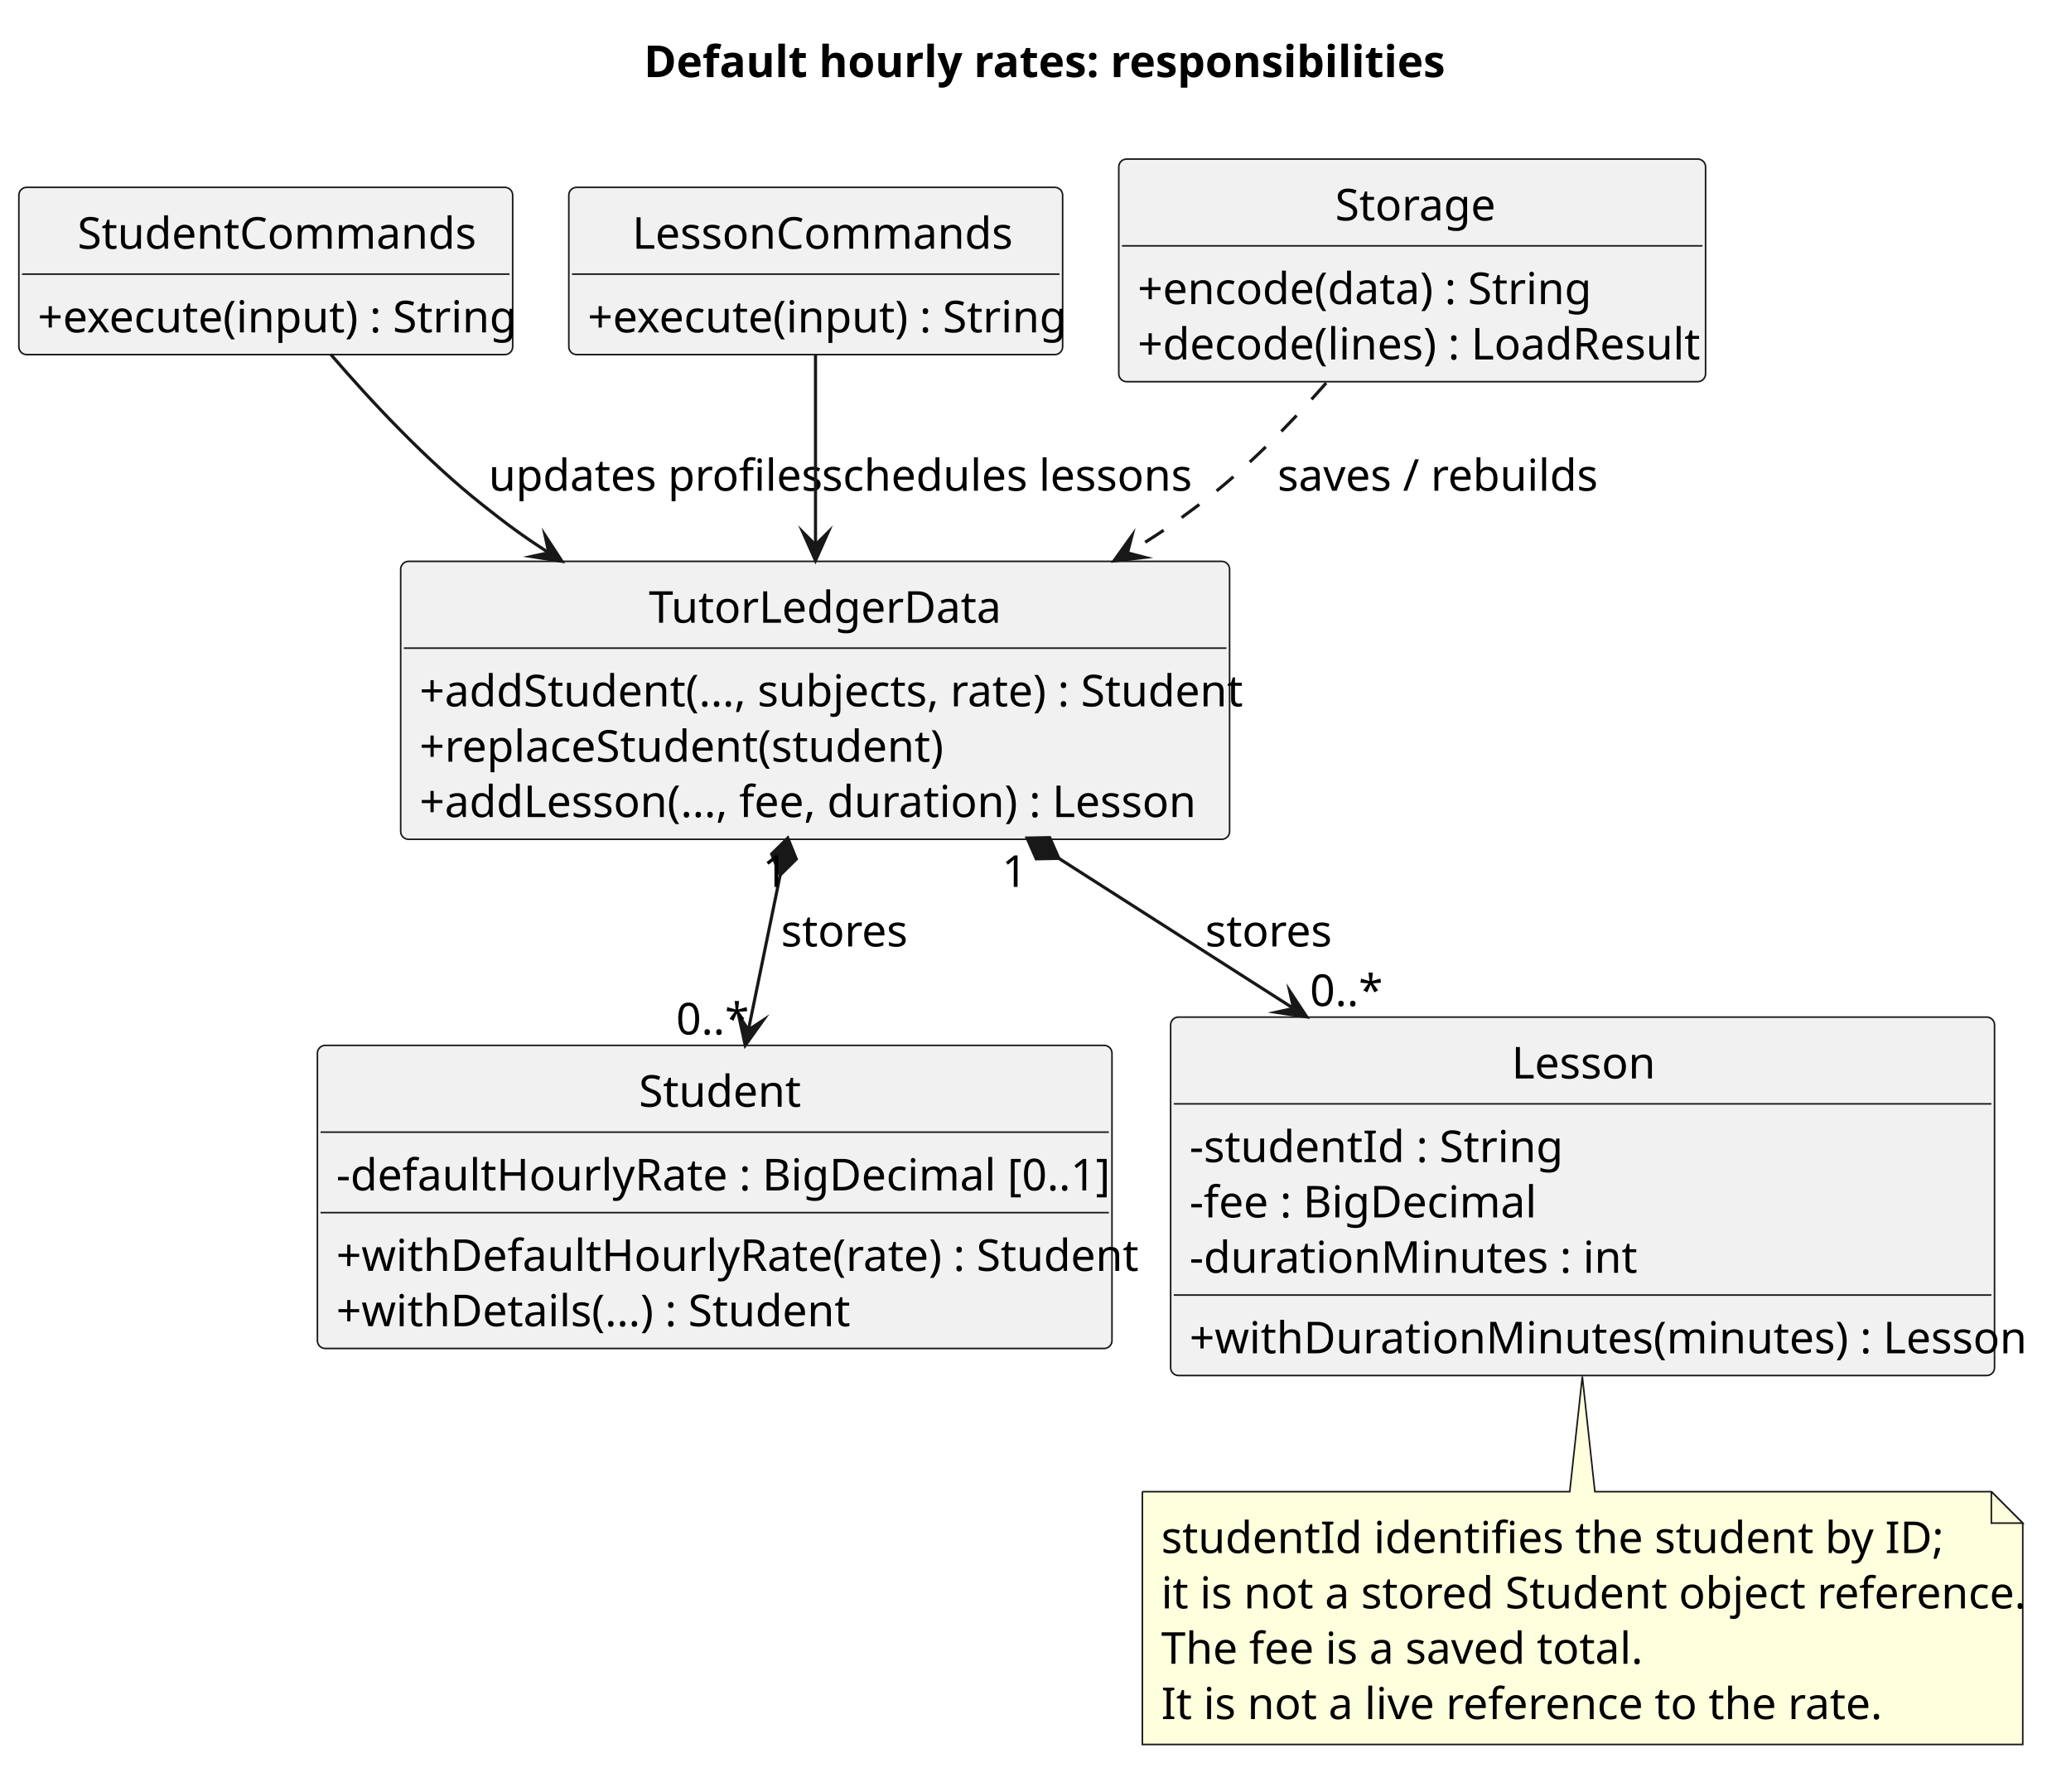
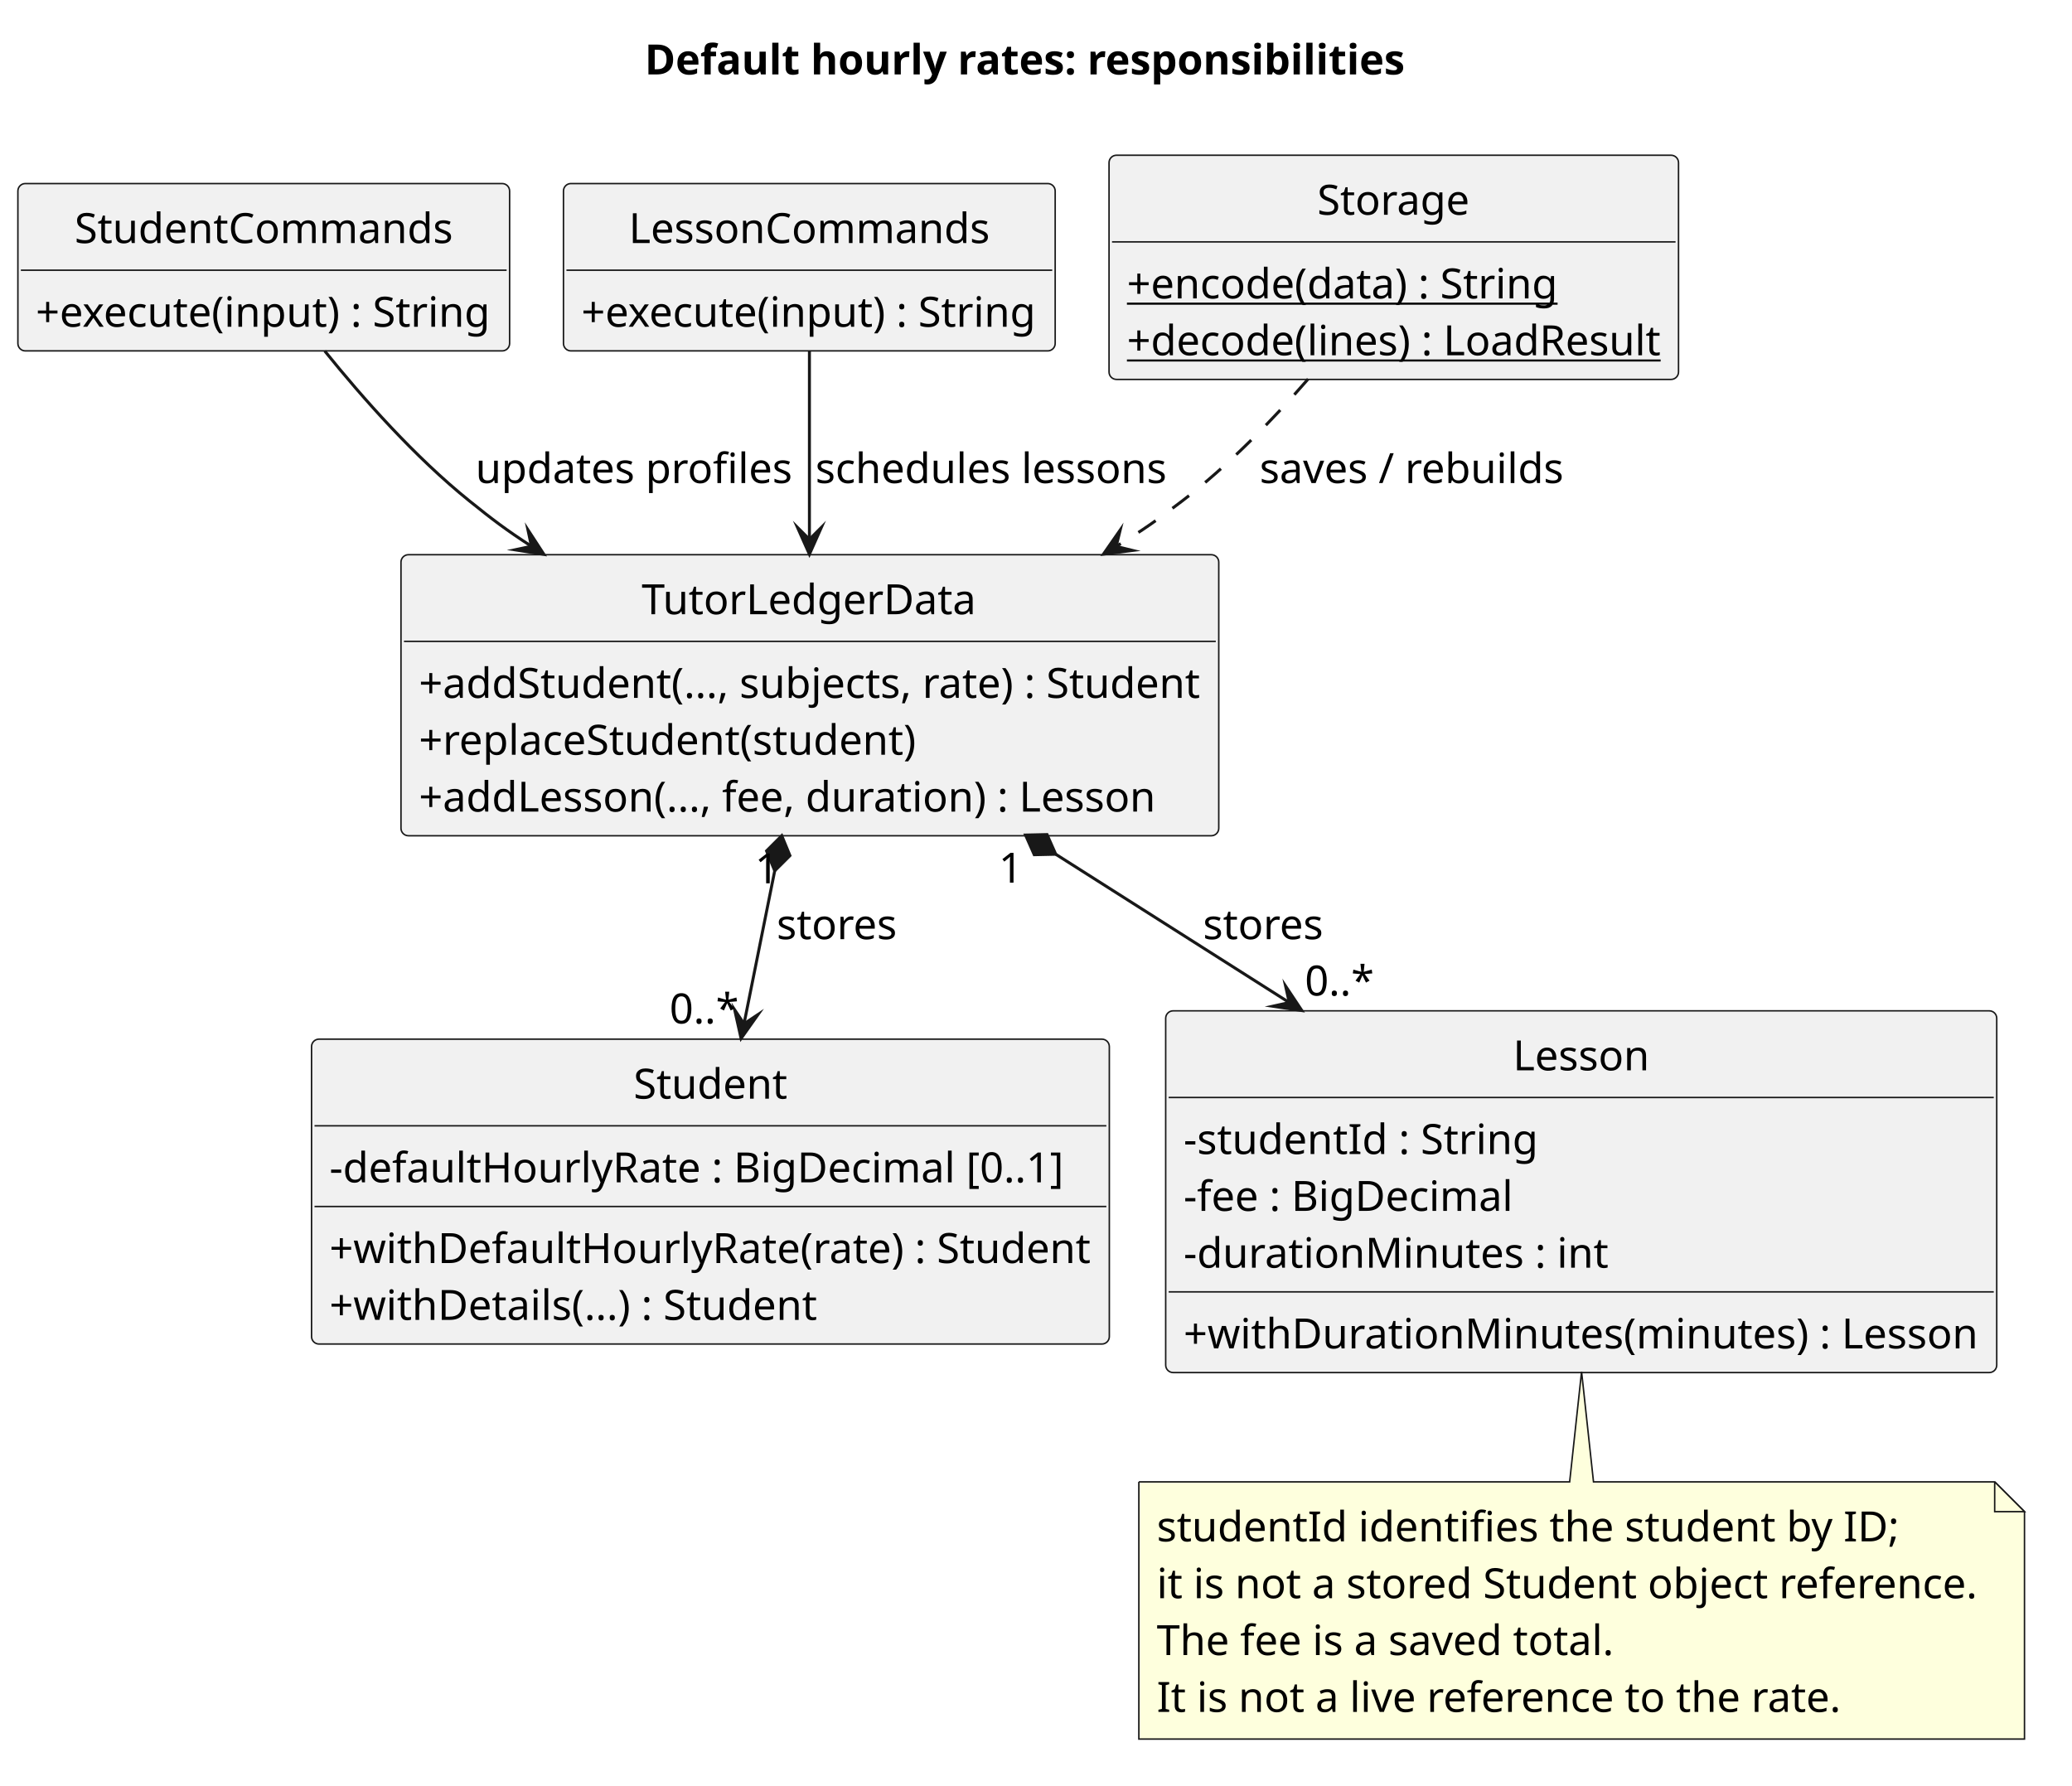
- <svg xmlns="http://www.w3.org/2000/svg" version="1.1" data-diagram-type="CLASS" style="width:659px;height:570px;background:#FFFFFF;" width="659px" height="570px" viewBox="0 0 659 570" zoomAndPan="magnify" preserveAspectRatio="none" contentStyleType="text/css">
+ <svg xmlns="http://www.w3.org/2000/svg" version="1.1" data-diagram-type="CLASS" style="width:695px;height:599px;background:#FFFFFF;" width="695px" height="599px" viewBox="0 0 695 599" zoomAndPan="magnify" preserveAspectRatio="none" contentStyleType="text/css">
  <defs />
  <g font-family="sans-serif" lengthAdjust="spacing">
    <g class="title" data-source-line="8">
-       <text x="204.888" y="24.533" fill="#000" font-size="14" textLength="242.724" font-weight="700">Default hourly rates: responsibilities</text>
+       <text x="216.236" y="24.966" fill="#000" font-size="14" textLength="255.527" font-weight="700">Default hourly rates: responsibilities</text>
    </g>
    <g class="entity" data-qualified-name="StudentCommands" id="ent0001" data-source-line="10">
-       <rect x="6" y="59.609" width="157.134" height="53.219" fill="#F1F1F1" style="stroke:#181818;stroke-width:0.5;" rx="2.5" ry="2.5" />
-       <text x="24.646" y="79.143" fill="#000" font-size="14" textLength="119.841">StudentCommands</text>
-       <line x1="7" y1="87.219" x2="162.134" y2="87.219" style="stroke:#181818;stroke-width:0.5;" />
-       <text x="12" y="105.752" fill="#000" font-size="14" textLength="145.134">+execute(input) : String</text>
+       <rect x="6" y="61.568" width="164.935" height="56.136" fill="#F1F1F1" style="stroke:#181818;stroke-width:0.5;" rx="2.5" ry="2.5" />
+       <text x="25.006" y="81.534" fill="#000" font-size="14" textLength="126.924">StudentCommands</text>
+       <line x1="7" y1="90.636" x2="169.935" y2="90.636" style="stroke:#181818;stroke-width:0.5;" />
+       <text x="12" y="109.602" fill="#000" font-size="14" textLength="152.935">+execute(input) : String</text>
    </g>
    <g class="entity" data-qualified-name="LessonCommands" id="ent0002" data-source-line="13">
-       <rect x="181" y="59.609" width="157.134" height="53.219" fill="#F1F1F1" style="stroke:#181818;stroke-width:0.5;" rx="2.5" ry="2.5" />
-       <text x="201.205" y="79.143" fill="#000" font-size="14" textLength="116.724">LessonCommands</text>
-       <line x1="182" y1="87.219" x2="337.134" y2="87.219" style="stroke:#181818;stroke-width:0.5;" />
-       <text x="187" y="105.752" fill="#000" font-size="14" textLength="145.134">+execute(input) : String</text>
+       <rect x="189" y="61.568" width="164.935" height="56.136" fill="#F1F1F1" style="stroke:#181818;stroke-width:0.5;" rx="2.5" ry="2.5" />
+       <text x="210.925" y="81.534" fill="#000" font-size="14" textLength="121.086">LessonCommands</text>
+       <line x1="190" y1="90.636" x2="352.935" y2="90.636" style="stroke:#181818;stroke-width:0.5;" />
+       <text x="195" y="109.602" fill="#000" font-size="14" textLength="152.935">+execute(input) : String</text>
    </g>
    <g class="entity" data-qualified-name="TutorLedgerData" id="ent0003" data-source-line="16">
-       <rect x="127.5" y="178.609" width="263.761" height="88.438" fill="#F1F1F1" style="stroke:#181818;stroke-width:0.5;" rx="2.5" ry="2.5" />
-       <text x="206.46" y="198.143" fill="#000" font-size="14" textLength="105.841">TutorLedgerData</text>
-       <line x1="128.5" y1="206.219" x2="390.261" y2="206.219" style="stroke:#181818;stroke-width:0.5;" />
-       <text x="133.5" y="224.752" fill="#000" font-size="14" textLength="251.761">+addStudent(..., subjects, rate) : Student</text>
-       <text x="133.5" y="242.361" fill="#000" font-size="14" textLength="157.603">+replaceStudent(student)</text>
-       <text x="133.5" y="259.971" fill="#000" font-size="14" textLength="240.099">+addLesson(..., fee, duration) : Lesson</text>
+       <rect x="134.5" y="186.068" width="274.303" height="94.272" fill="#F1F1F1" style="stroke:#181818;stroke-width:0.5;" rx="2.5" ry="2.5" />
+       <text x="215.225" y="206.034" fill="#000" font-size="14" textLength="112.854">TutorLedgerData</text>
+       <line x1="135.5" y1="215.136" x2="407.803" y2="215.136" style="stroke:#181818;stroke-width:0.5;" />
+       <text x="140.5" y="234.102" fill="#000" font-size="14" textLength="262.303">+addStudent(..., subjects, rate) : Student</text>
+       <text x="140.5" y="253.17" fill="#000" font-size="14" textLength="167.005">+replaceStudent(student)</text>
+       <text x="140.5" y="272.238" fill="#000" font-size="14" textLength="247.379">+addLesson(..., fee, duration) : Lesson</text>
    </g>
    <g class="entity" data-qualified-name="Student" id="ent0004" data-source-line="21">
-       <rect x="101" y="332.609" width="252.837" height="96.438" fill="#F1F1F1" style="stroke:#181818;stroke-width:0.5;" rx="2.5" ry="2.5" />
-       <text x="203.288" y="352.143" fill="#000" font-size="14" textLength="48.262">Student</text>
-       <line x1="102" y1="360.219" x2="352.837" y2="360.219" style="stroke:#181818;stroke-width:0.5;" />
-       <text x="107" y="378.752" fill="#000" font-size="14" textLength="234.213">-defaultHourlyRate : BigDecimal [0..1]</text>
-       <line x1="102" y1="385.828" x2="352.837" y2="385.828" style="stroke:#181818;stroke-width:0.5;" />
-       <text x="107" y="404.361" fill="#000" font-size="14" textLength="240.837">+withDefaultHourlyRate(rate) : Student</text>
-       <text x="107" y="421.971" fill="#000" font-size="14" textLength="156.789">+withDetails(...) : Student</text>
+       <rect x="104.5" y="348.568" width="267.597" height="102.272" fill="#F1F1F1" style="stroke:#181818;stroke-width:0.5;" rx="2.5" ry="2.5" />
+       <text x="212.497" y="368.534" fill="#000" font-size="14" textLength="51.604">Student</text>
+       <line x1="105.5" y1="377.636" x2="371.097" y2="377.636" style="stroke:#181818;stroke-width:0.5;" />
+       <text x="110.5" y="396.602" fill="#000" font-size="14" textLength="246.273">-defaultHourlyRate : BigDecimal [0..1]</text>
+       <line x1="105.5" y1="404.704" x2="371.097" y2="404.704" style="stroke:#181818;stroke-width:0.5;" />
+       <text x="110.5" y="423.67" fill="#000" font-size="14" textLength="255.597">+withDefaultHourlyRate(rate) : Student</text>
+       <text x="110.5" y="442.738" fill="#000" font-size="14" textLength="163.575">+withDetails(...) : Student</text>
    </g>
    <g class="entity" data-qualified-name="Lesson" id="ent0005" data-source-line="26">
-       <rect x="372.5" y="323.609" width="262.168" height="114.047" fill="#F1F1F1" style="stroke:#181818;stroke-width:0.5;" rx="2.5" ry="2.5" />
-       <text x="481.012" y="343.143" fill="#000" font-size="14" textLength="45.145">Lesson</text>
-       <line x1="373.5" y1="351.219" x2="633.668" y2="351.219" style="stroke:#181818;stroke-width:0.5;" />
-       <text x="378.5" y="369.752" fill="#000" font-size="14" textLength="110.503">-studentId : String</text>
-       <text x="378.5" y="387.361" fill="#000" font-size="14" textLength="106.593">-fee : BigDecimal</text>
-       <text x="378.5" y="404.971" fill="#000" font-size="14" textLength="130.73">-durationMinutes : int</text>
-       <line x1="373.5" y1="412.047" x2="633.668" y2="412.047" style="stroke:#181818;stroke-width:0.5;" />
-       <text x="378.5" y="430.58" fill="#000" font-size="14" textLength="250.168">+withDurationMinutes(minutes) : Lesson</text>
+       <rect x="391" y="339.068" width="278.755" height="121.34" fill="#F1F1F1" style="stroke:#181818;stroke-width:0.5;" rx="2.5" ry="2.5" />
+       <text x="507.495" y="359.034" fill="#000" font-size="14" textLength="45.766">Lesson</text>
+       <line x1="392" y1="368.136" x2="668.755" y2="368.136" style="stroke:#181818;stroke-width:0.5;" />
+       <text x="397" y="387.102" fill="#000" font-size="14" textLength="118.916">-studentId : String</text>
+       <text x="397" y="406.17" fill="#000" font-size="14" textLength="110.474">-fee : BigDecimal</text>
+       <text x="397" y="425.238" fill="#000" font-size="14" textLength="142.813">-durationMinutes : int</text>
+       <line x1="392" y1="433.34" x2="668.755" y2="433.34" style="stroke:#181818;stroke-width:0.5;" />
+       <text x="397" y="452.306" fill="#000" font-size="14" textLength="266.755">+withDurationMinutes(minutes) : Lesson</text>
    </g>
    <g class="entity" data-qualified-name="Storage" id="ent0006" data-source-line="32">
-       <rect x="356" y="50.609" width="186.72" height="70.828" fill="#F1F1F1" style="stroke:#181818;stroke-width:0.5;" rx="2.5" ry="2.5" />
-       <text x="424.843" y="70.143" fill="#000" font-size="14" textLength="49.034">Storage</text>
-       <line x1="357" y1="78.219" x2="541.72" y2="78.219" style="stroke:#181818;stroke-width:0.5;" />
-       <text x="362" y="96.752" fill="#000" font-size="14" textLength="138.92">+encode(data) : String</text>
-       <text x="362" y="114.361" fill="#000" font-size="14" textLength="174.72">+decode(lines) : LoadResult</text>
+       <rect x="372" y="52.068" width="191.017" height="75.204" fill="#F1F1F1" style="stroke:#181818;stroke-width:0.5;" rx="2.5" ry="2.5" />
+       <text x="441.833" y="72.034" fill="#000" font-size="14" textLength="51.352">Storage</text>
+       <line x1="373" y1="81.136" x2="562.017" y2="81.136" style="stroke:#181818;stroke-width:0.5;" />
+       <text x="378" y="100.102" fill="#000" font-size="14" textLength="144.451" text-decoration="underline">+encode(data) : String</text>
+       <text x="378" y="119.17" fill="#000" font-size="14" textLength="179.017" text-decoration="underline">+decode(lines) : LoadResult</text>
    </g>
    <g class="entity" data-qualified-name="GMN12" id="ent0013" data-source-line="42">
-       <path d="M363.5,474.609 L363.5,555.047 A0,0 0 0 0 363.5,555.047 L643.65,555.047 A0,0 0 0 0 643.65,555.047 L643.65,484.609 L633.65,474.609 L507.5,474.609 L503.5,437.972 L499.5,474.609 L363.5,474.609 A0,0 0 0 0 363.5,474.609" style="stroke:#181818;stroke-width:0.5;" fill="#FEFFDD" />
-       <path d="M633.65,474.609 L633.65,484.609 L643.65,484.609 L633.65,474.609" style="stroke:#181818;stroke-width:0.5;" fill="#FEFFDD" />
-       <text x="369.5" y="494.143" fill="#000" font-size="14" textLength="230.364">studentId identifies the student by ID;</text>
-       <text x="369.5" y="511.752" fill="#000" font-size="14" textLength="259.15">it is not a stored Student object reference.</text>
-       <text x="369.5" y="529.361" fill="#000" font-size="14" textLength="148.641">The fee is a saved total.</text>
-       <text x="369.5" y="546.971" fill="#000" font-size="14" textLength="215.558">It is not a live reference to the rate.</text>
+       <path d="M382,497.068 L382,583.34 A0,0 0 0 0 382,583.34 L679.065,583.34 A0,0 0 0 0 679.065,583.34 L679.065,507.068 L669.065,497.068 L534.5,497.068 L530.5,460.108 L526.5,497.068 L382,497.068 A0,0 0 0 0 382,497.068" style="stroke:#181818;stroke-width:0.5;" fill="#FEFFDD" />
+       <path d="M669.065,497.068 L669.065,507.068 L679.065,507.068 L669.065,497.068" style="stroke:#181818;stroke-width:0.5;" fill="#FEFFDD" />
+       <text x="388" y="517.034" fill="#000" font-size="14" textLength="249.339">studentId identifies the student by ID;</text>
+       <text x="388" y="536.102" fill="#000" font-size="14" textLength="276.065">it is not a stored Student object reference.</text>
+       <text x="388" y="555.17" fill="#000" font-size="14" textLength="153.285">The fee is a saved total.</text>
+       <text x="388" y="574.238" fill="#000" font-size="14" textLength="230.299">It is not a live reference to the rate.</text>
    </g>
    <g class="link" data-entity-1="ent0001" data-entity-2="ent0003" id="lnk7" data-link-type="dependency">
-       <polygon points="178.83,178.587,173.439,170.345,174.63,175.875,169.1,177.066,178.83,178.587" fill="#181818" style="stroke:#181818;stroke-width:1;stroke-linejoin:miter;stroke-miterlimit:10;" />
-       <path d="M105.226,112.735 C118.145,127.755 135.66,146.488 153.5,160.609 C161.408,166.869 165.83,170.194 174.63,175.875" style="stroke:#181818;stroke-width:1;" fill="none" />
-       <text x="155.5" y="156.143" fill="#000" font-size="14" textLength="98.841">updates profiles</text>
+       <polygon points="182.455,185.969,177.081,177.715,178.26,183.248,172.727,184.427,182.455,185.969" fill="#181818" style="stroke:#181818;stroke-width:1;stroke-linejoin:miter;stroke-miterlimit:10;" />
+       <path d="M108.93,117.742 C121.744,133.633 139.252,153.388 157.5,168.068 C165.281,174.328 169.561,177.606 178.26,183.248" style="stroke:#181818;stroke-width:1;" fill="none" />
+       <text x="159.5" y="162.034" fill="#000" font-size="14" textLength="106.526">updates profiles</text>
    </g>
    <g class="link" data-entity-1="ent0002" data-entity-2="ent0003" id="lnk8" data-link-type="dependency">
-       <polygon points="259.5,178.361,263.5,169.361,259.5,173.361,255.5,169.361,259.5,178.361" fill="#181818" style="stroke:#181818;stroke-width:1;stroke-linejoin:miter;stroke-miterlimit:10;" />
-       <path d="M259.5,112.724 C259.5,131.246 259.5,151.713 259.5,173.361" style="stroke:#181818;stroke-width:1;" fill="none" />
-       <text x="261.5" y="156.143" fill="#000" font-size="14" textLength="114.399">schedules lessons</text>
+       <polygon points="271.5,185.931,275.5,176.931,271.5,180.931,267.5,176.931,271.5,185.931" fill="#181818" style="stroke:#181818;stroke-width:1;stroke-linejoin:miter;stroke-miterlimit:10;" />
+       <path d="M271.5,117.851 C271.5,137.125 271.5,158.426 271.5,180.931" style="stroke:#181818;stroke-width:1;" fill="none" />
+       <text x="273.5" y="162.034" fill="#000" font-size="14" textLength="117.838">schedules lessons</text>
    </g>
    <g class="link" data-entity-1="ent0003" data-entity-2="ent0004" id="lnk9" data-link-type="composition">
-       <polygon points="250.671,266.65,245.547,271.724,248.26,278.405,253.384,273.331,250.671,266.65" fill="#181818" style="stroke:#181818;stroke-width:1;stroke-linejoin:miter;stroke-miterlimit:10;" />
-       <polygon points="237.142,332.603,242.869,324.591,238.147,327.705,235.032,322.983,237.142,332.603" fill="#181818" style="stroke:#181818;stroke-width:1;stroke-linejoin:miter;stroke-miterlimit:10;" />
-       <path d="M248.26,278.405 C244.06,298.877 242.446,306.747 238.147,327.705" style="stroke:#181818;stroke-width:1;" fill="none" />
-       <text x="248.5" y="301.143" fill="#000" font-size="14" textLength="38.124">stores</text>
-       <text x="215.142" y="329.137" fill="#000" font-size="14" textLength="21.014">0..*</text>
-       <text x="242.671" y="282.183" fill="#000" font-size="14">1</text>
+       <polygon points="262.22,280.328,257.118,285.424,259.86,292.094,264.962,286.998,262.22,280.328" fill="#181818" style="stroke:#181818;stroke-width:1;stroke-linejoin:miter;stroke-miterlimit:10;" />
+       <polygon points="248.577,348.335,254.269,340.298,249.561,343.433,246.425,338.724,248.577,348.335" fill="#181818" style="stroke:#181818;stroke-width:1;stroke-linejoin:miter;stroke-miterlimit:10;" />
+       <path d="M259.86,292.094 C255.608,313.285 253.904,321.779 249.561,343.433" style="stroke:#181818;stroke-width:1;" fill="none" />
+       <text x="260.5" y="315.034" fill="#000" font-size="14" textLength="40.614">stores</text>
+       <text x="224.577" y="343.301" fill="#000" font-size="14" textLength="23.226">0..*</text>
+       <text x="253.22" y="296.294" fill="#000" font-size="14">1</text>
    </g>
    <g class="link" data-entity-1="ent0003" data-entity-2="ent0005" id="lnk10" data-link-type="composition">
-       <polygon points="326.82,266.65,329.72,273.252,336.93,273.114,334.03,266.512,326.82,266.65" fill="#181818" style="stroke:#181818;stroke-width:1;stroke-linejoin:miter;stroke-miterlimit:10;" />
-       <polygon points="415.816,323.549,410.388,315.331,411.603,320.856,406.078,322.071,415.816,323.549" fill="#181818" style="stroke:#181818;stroke-width:1;stroke-linejoin:miter;stroke-miterlimit:10;" />
-       <path d="M336.93,273.114 C364.437,290.7 382.296,302.119 411.603,320.856" style="stroke:#181818;stroke-width:1;" fill="none" />
-       <text x="383.5" y="301.143" fill="#000" font-size="14" textLength="38.124">stores</text>
-       <text x="416.816" y="320.082" fill="#000" font-size="14" textLength="21.014">0..*</text>
-       <text x="318.82" y="282.183" fill="#000" font-size="14">1</text>
+       <polygon points="343.99,280.109,346.911,286.702,354.12,286.543,351.2,279.949,343.99,280.109" fill="#181818" style="stroke:#181818;stroke-width:1;stroke-linejoin:miter;stroke-miterlimit:10;" />
+       <polygon points="436.675,338.976,431.222,330.774,432.454,336.295,426.933,337.527,436.675,338.976" fill="#181818" style="stroke:#181818;stroke-width:1;stroke-linejoin:miter;stroke-miterlimit:10;" />
+       <path d="M354.12,286.543 C382.853,304.792 401.914,316.898 432.454,336.295" style="stroke:#181818;stroke-width:1;" fill="none" />
+       <text x="403.5" y="315.034" fill="#000" font-size="14" textLength="40.614">stores</text>
+       <text x="437.675" y="333.942" fill="#000" font-size="14" textLength="23.226">0..*</text>
+       <text x="334.99" y="296.075" fill="#000" font-size="14">1</text>
    </g>
    <g class="link" data-entity-1="ent0006" data-entity-2="ent0003" id="lnk11" data-link-type="dependency">
-       <polygon points="354.466,178.453,364.251,177.334,358.775,175.916,360.193,170.44,354.466,178.453" fill="#181818" style="stroke:#181818;stroke-width:1;stroke-linejoin:miter;stroke-miterlimit:10;" />
-       <path d="M421.999,121.846 C410.428,135.044 396.237,149.547 381.5,160.609 C373.073,166.936 368.197,170.37 358.775,175.916" style="stroke:#181818;stroke-width:1;stroke-dasharray:7,7;" fill="none" />
-       <text x="406.5" y="156.143" fill="#000" font-size="14" textLength="97.269">saves / rebuilds</text>
+       <polygon points="370.112,185.879,379.882,184.637,374.388,183.288,375.737,177.794,370.112,185.879" fill="#181818" style="stroke:#181818;stroke-width:1;stroke-linejoin:miter;stroke-miterlimit:10;" />
+       <path d="M438.783,127.135 C426.701,141.042 411.884,156.344 396.5,168.068 C388.259,174.348 383.585,177.717 374.388,183.288" style="stroke:#181818;stroke-width:1;stroke-dasharray:7,7;" fill="none" />
+       <text x="422.5" y="162.034" fill="#000" font-size="14" textLength="102.242">saves / rebuilds</text>
    </g>
  </g>
</svg>
